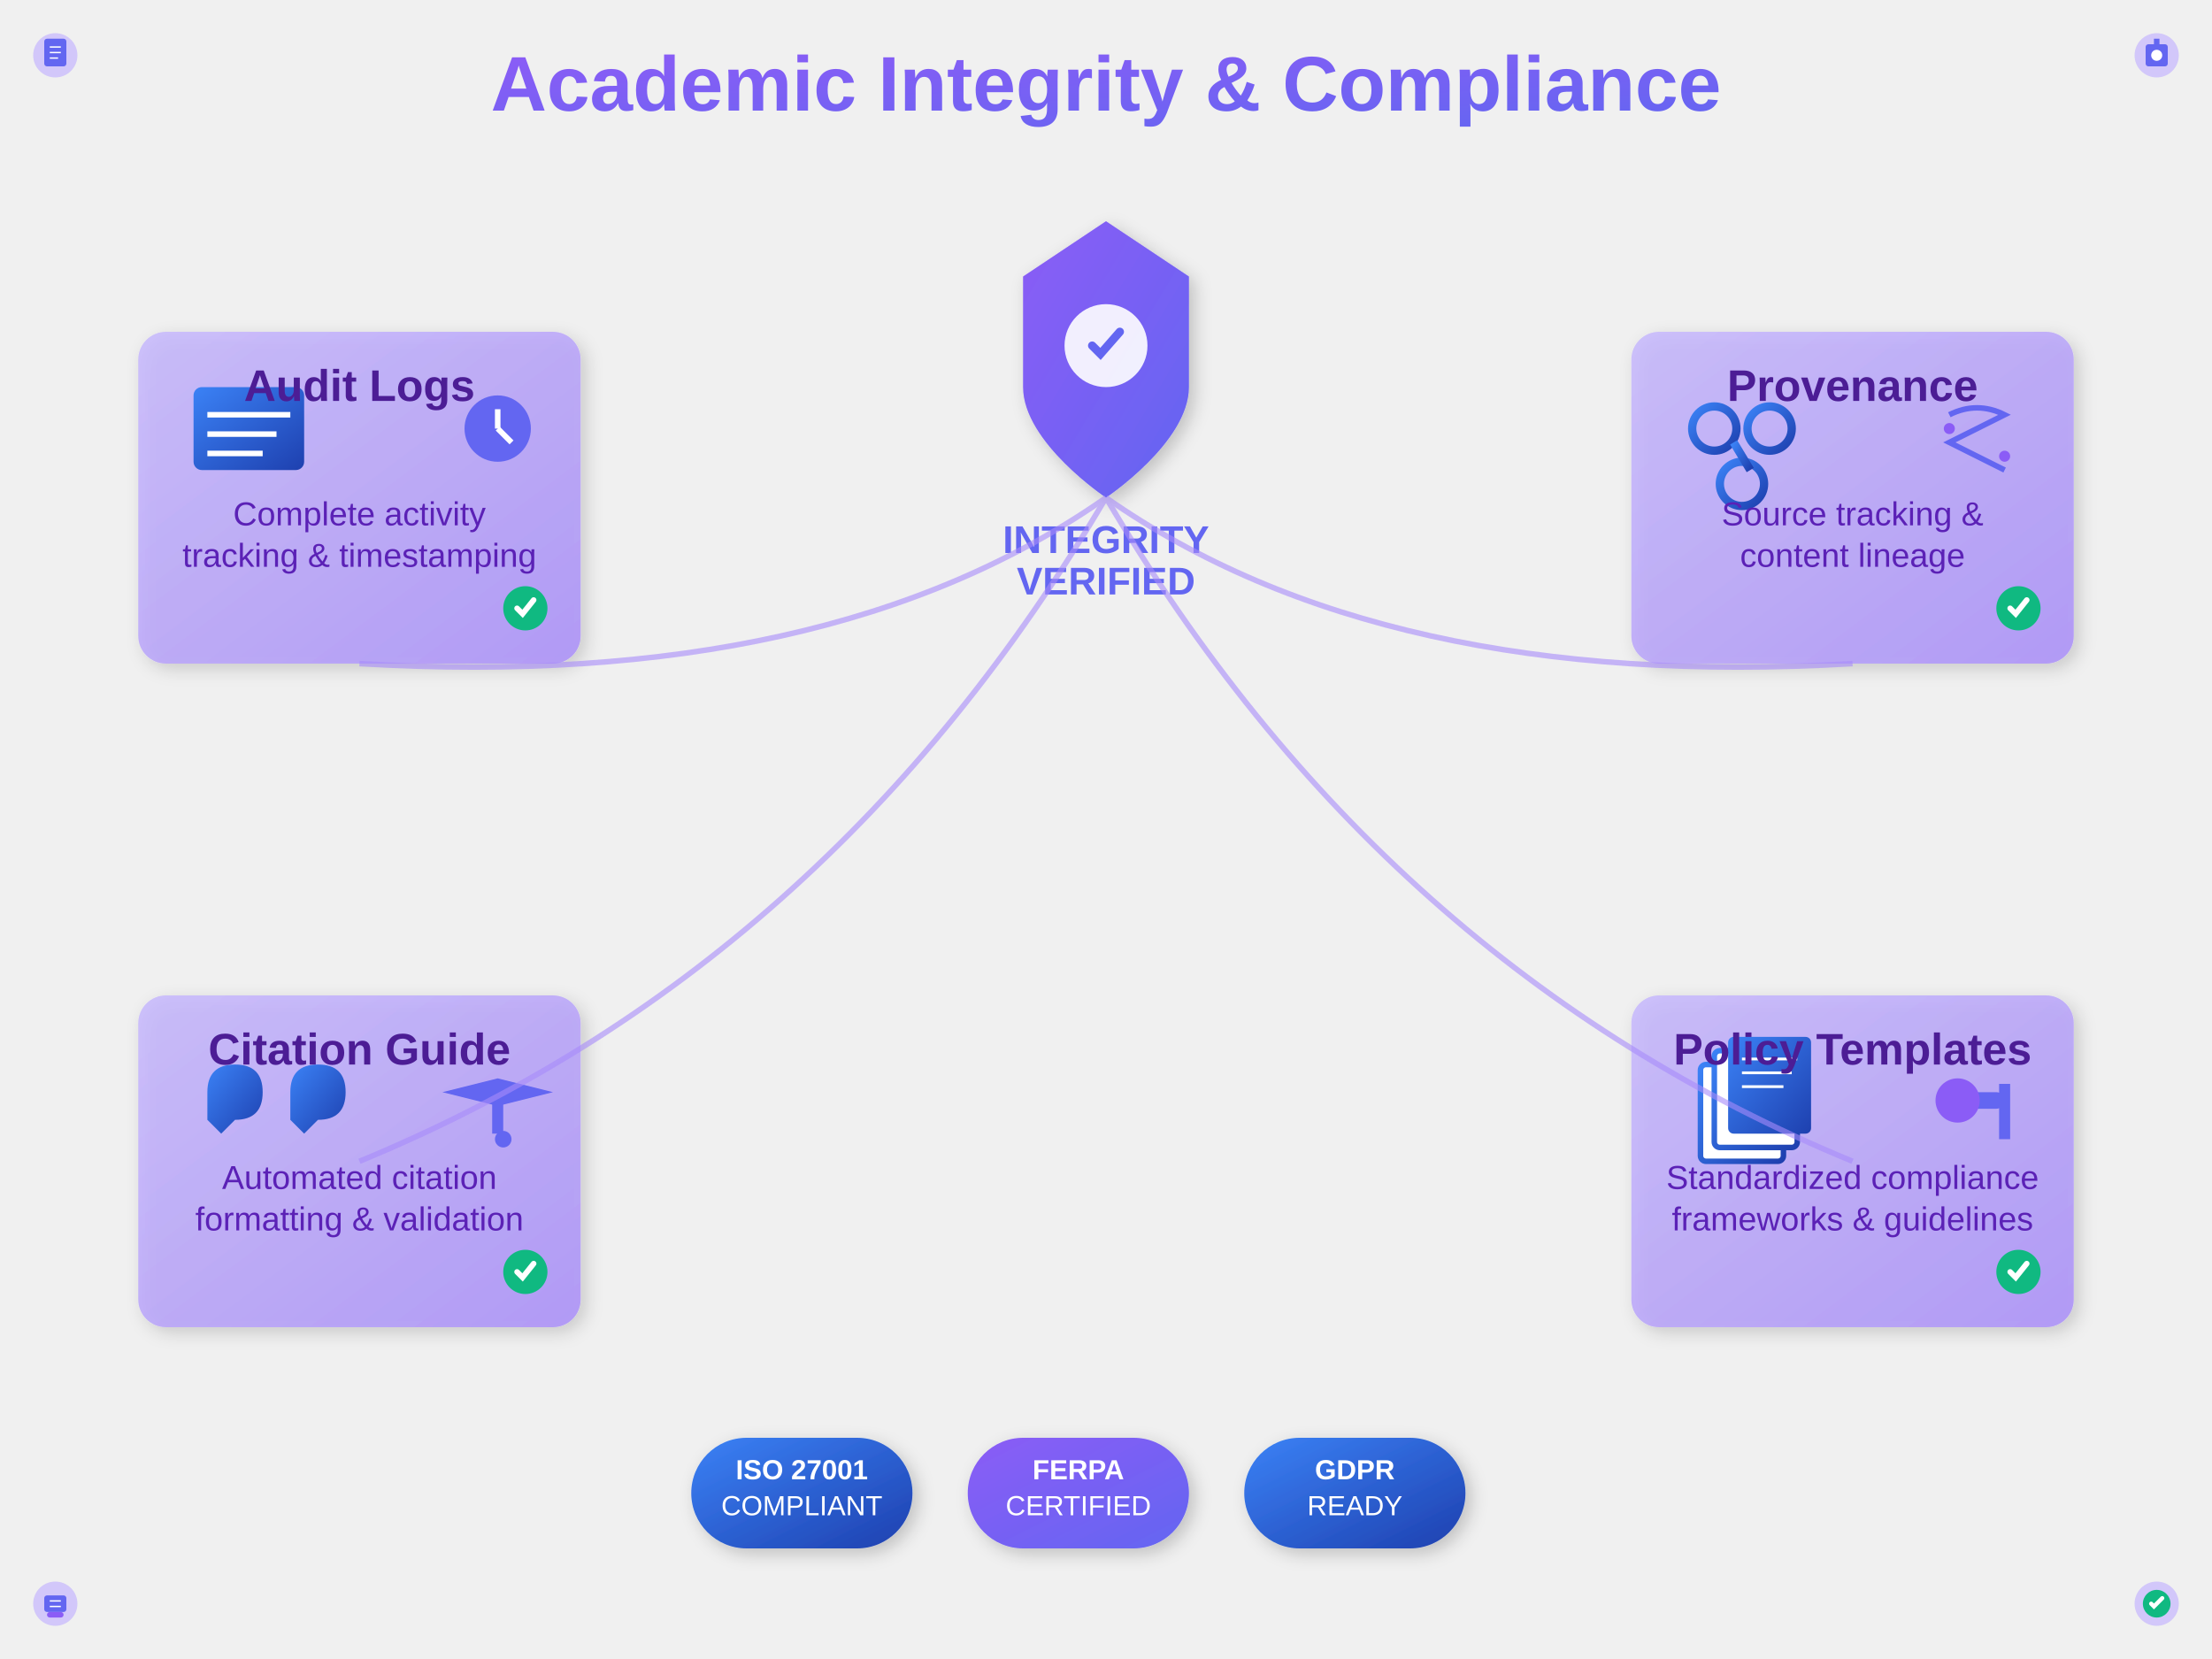
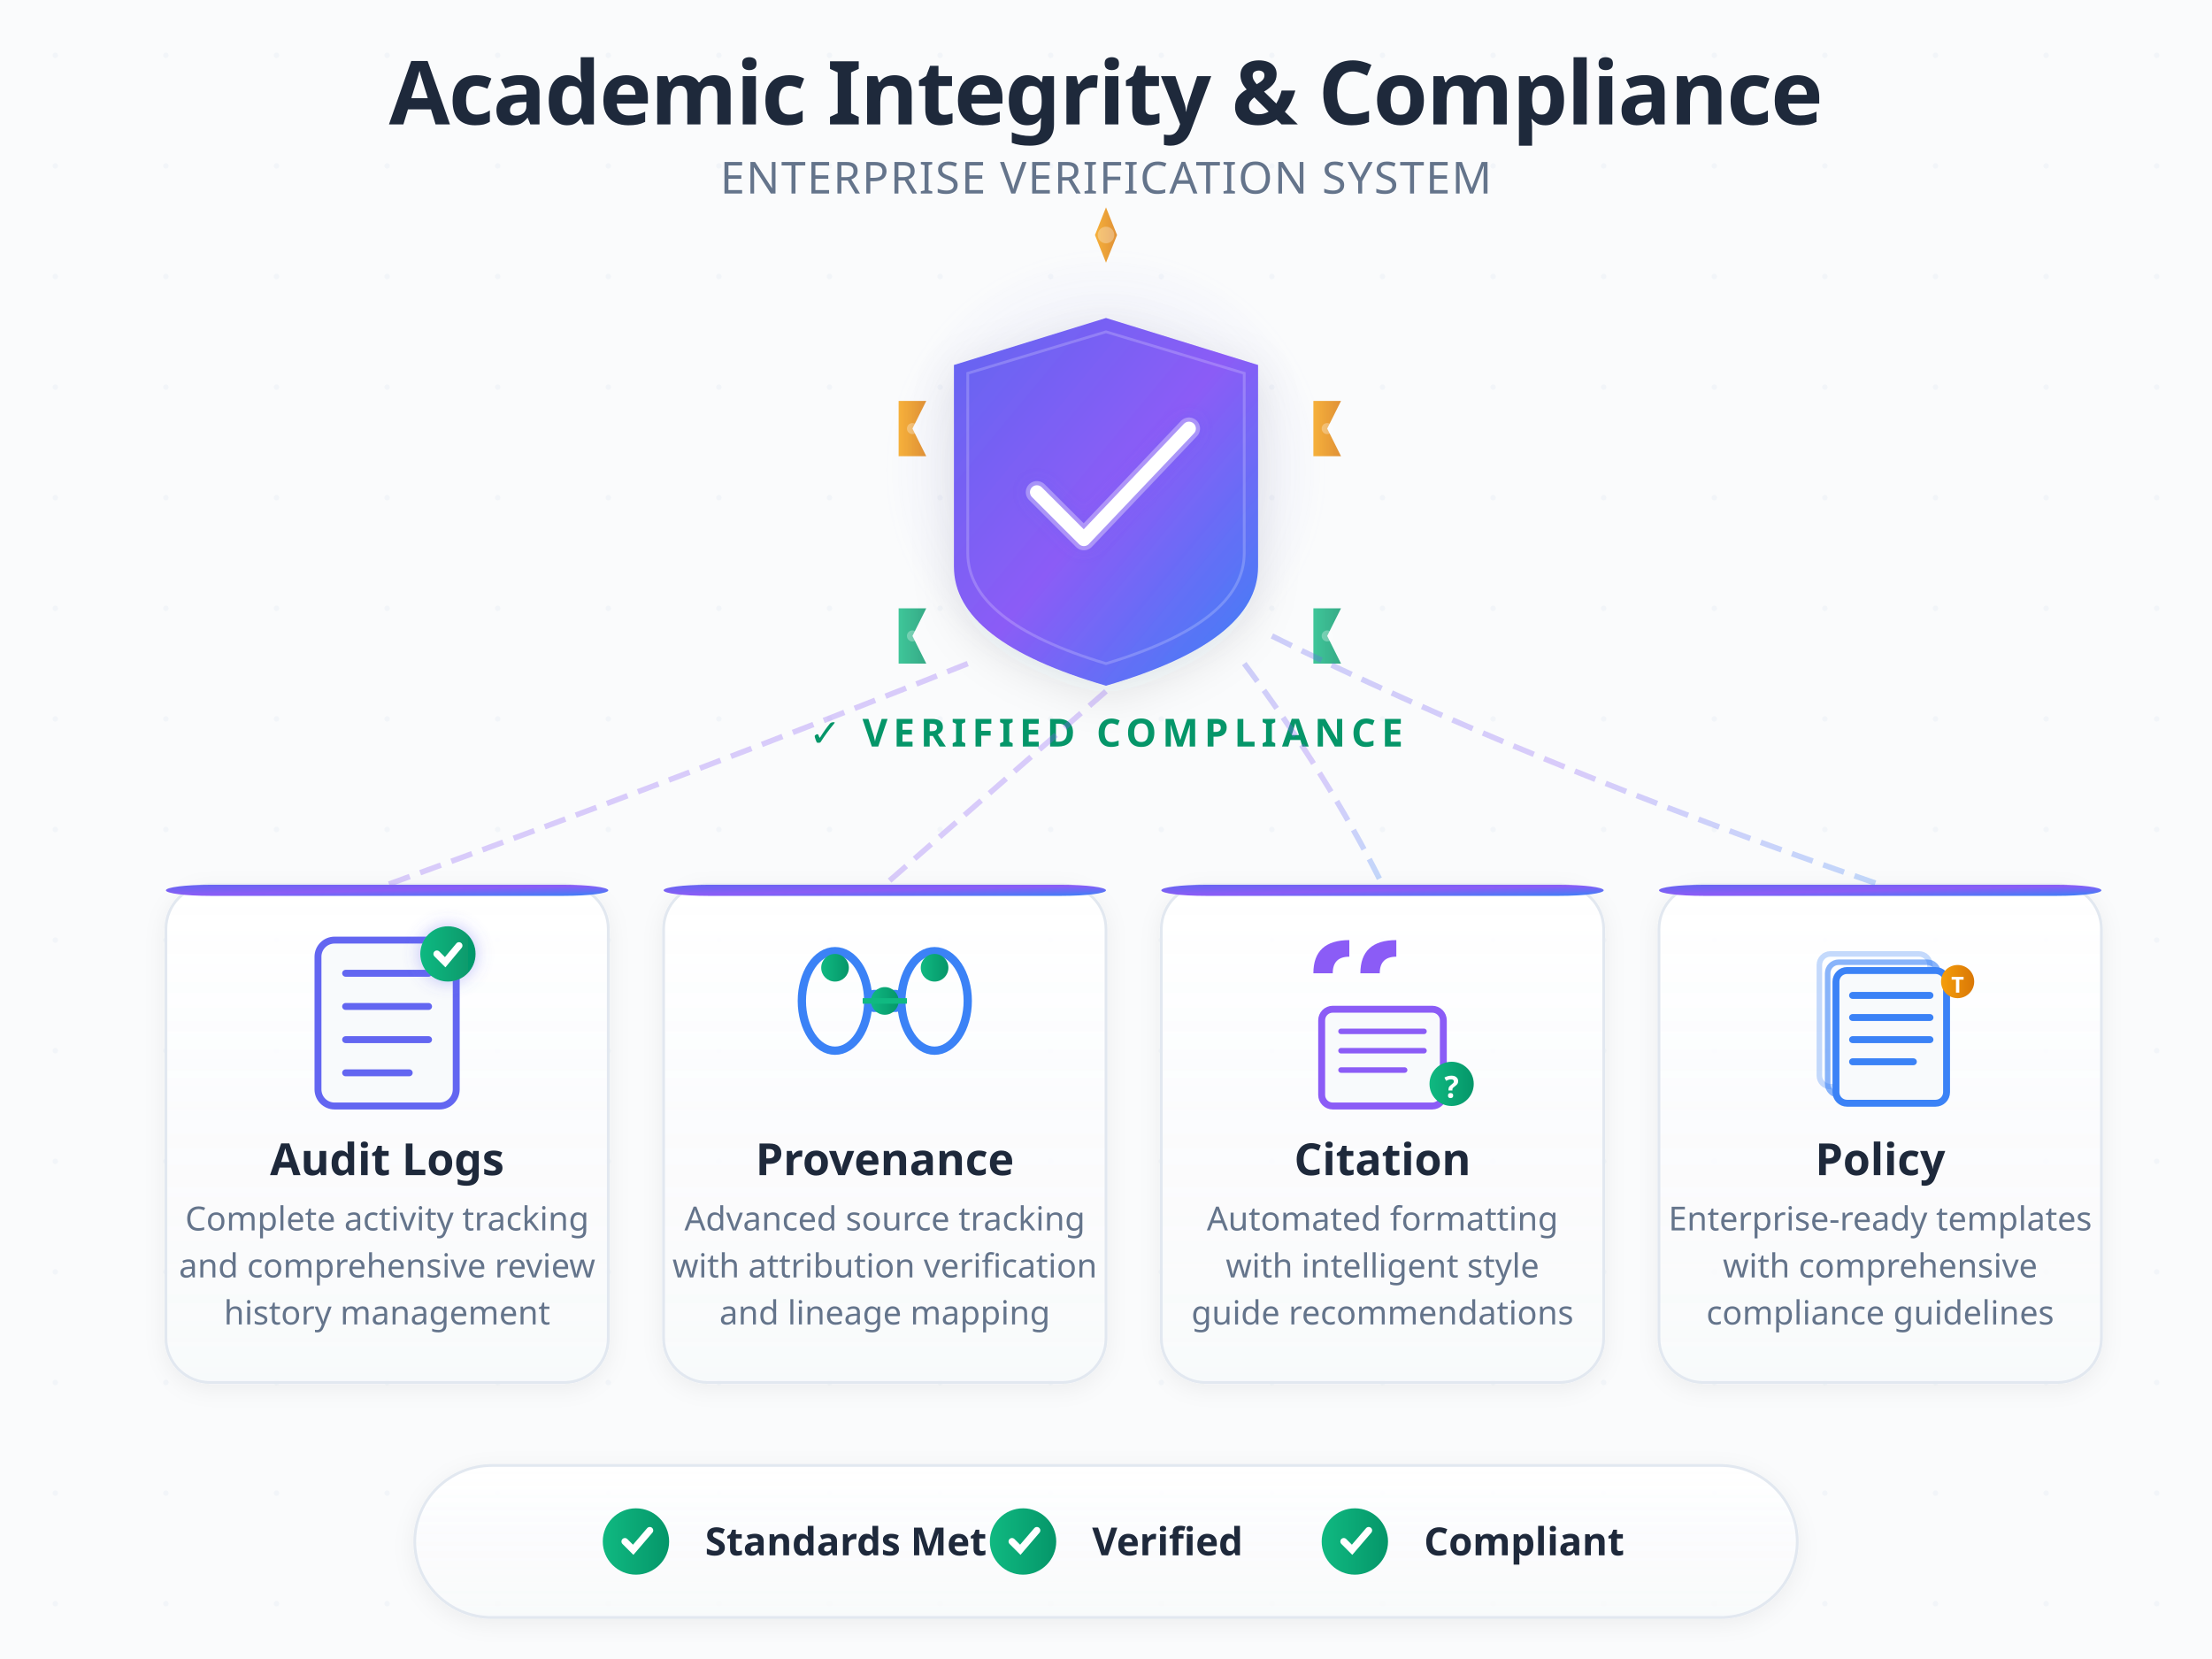
<svg xmlns="http://www.w3.org/2000/svg" width="800" height="600" viewBox="0 0 800 600">
  <defs>
-     <linearGradient id="purpleGradient" x1="0%" y1="0%" x2="100%" y2="100%">
-       <stop offset="0%" style="stop-color:#8B5CF6;stop-opacity:1" />
-       <stop offset="100%" style="stop-color:#6366F1;stop-opacity:1" />
+     <linearGradient id="primaryGrad" x1="0%" y1="0%" x2="100%" y2="100%">
+       <stop offset="0%" style="stop-color:#6366F1;stop-opacity:1" />
+       <stop offset="50%" style="stop-color:#8B5CF6;stop-opacity:1" />
+       <stop offset="100%" style="stop-color:#3B82F6;stop-opacity:1" />
    </linearGradient>
-     <linearGradient id="blueGradient" x1="0%" y1="0%" x2="100%" y2="100%">
-       <stop offset="0%" style="stop-color:#3B82F6;stop-opacity:1" />
-       <stop offset="100%" style="stop-color:#1E40AF;stop-opacity:1" />
+     <linearGradient id="cardGrad" x1="0%" y1="0%" x2="0%" y2="100%">
+       <stop offset="0%" style="stop-color:#FFFFFF;stop-opacity:0.95" />
+       <stop offset="100%" style="stop-color:#F8FAFC;stop-opacity:0.9" />
    </linearGradient>
-     <linearGradient id="lightPurple" x1="0%" y1="0%" x2="100%" y2="100%">
-       <stop offset="0%" style="stop-color:#C4B5FD;stop-opacity:0.8" />
-       <stop offset="100%" style="stop-color:#A78BFA;stop-opacity:0.8" />
+     <linearGradient id="accentGrad1" x1="0%" y1="0%" x2="100%" y2="0%">
+       <stop offset="0%" style="stop-color:#10B981;stop-opacity:1" />
+       <stop offset="100%" style="stop-color:#059669;stop-opacity:1" />
    </linearGradient>
-     <filter id="dropShadow" x="-20%" y="-20%" width="140%" height="140%">
-       <feDropShadow dx="2" dy="2" stdDeviation="3" flood-color="#000000" flood-opacity="0.2" />
+     <linearGradient id="accentGrad2" x1="0%" y1="0%" x2="100%" y2="0%">
+       <stop offset="0%" style="stop-color:#F59E0B;stop-opacity:1" />
+       <stop offset="100%" style="stop-color:#D97706;stop-opacity:1" />
+     </linearGradient>
+     <radialGradient id="badgeGlow" cx="50%" cy="50%" r="50%">
+       <stop offset="0%" style="stop-color:#FFFFFF;stop-opacity:0.3" />
+       <stop offset="100%" style="stop-color:#6366F1;stop-opacity:0" />
+     </radialGradient>
+     <filter id="cardShadow" x="-50%" y="-50%" width="200%" height="200%">
+       <feDropShadow dx="0" dy="8" stdDeviation="12" flood-color="#1E293B" flood-opacity="0.1" />
+       <feDropShadow dx="0" dy="2" stdDeviation="4" flood-color="#1E293B" flood-opacity="0.06" />
    </filter>
+     <filter id="badgeShadow" x="-50%" y="-50%" width="200%" height="200%">
+       <feDropShadow dx="0" dy="12" stdDeviation="20" flood-color="#6366F1" flood-opacity="0.25" />
+       <feDropShadow dx="0" dy="4" stdDeviation="8" flood-color="#1E293B" flood-opacity="0.1" />
+     </filter>
+     <filter id="iconGlow" x="-50%" y="-50%" width="200%" height="200%">
+       <feDropShadow dx="0" dy="0" stdDeviation="3" flood-color="#6366F1" flood-opacity="0.4" />
+     </filter>
+     <pattern id="backgroundPattern" x="0" y="0" width="40" height="40" patternUnits="userSpaceOnUse">
+       <circle cx="20" cy="20" r="1" fill="#E2E8F0" opacity="0.3" />
+     </pattern>
  </defs>
-   <text x="400" y="40" text-anchor="middle" fill="url(#purpleGradient)" font-family="Arial, sans-serif" font-size="28" font-weight="bold">
-     Academic Integrity &amp; Compliance
-   </text>
-   <g transform="translate(350, 80)">
-     <path d="M50 0 L80 20 L80 60 C80 80 50 100 50 100 C50 100 20 80 20 60 L20 20 Z" fill="url(#purpleGradient)" filter="url(#dropShadow)" />
-     <circle cx="50" cy="45" r="15" fill="white" opacity="0.9" />
-     <path d="M45 45 L48 48 L55 40" stroke="#6366F1" stroke-width="3" fill="none" stroke-linecap="round" />
-     <text x="50" y="120" text-anchor="middle" fill="#6366F1" font-family="Arial, sans-serif" font-size="14" font-weight="bold">
-       INTEGRITY
+   <rect width="800" height="600" fill="#FAFBFC" />
+   <rect width="800" height="600" fill="url(#backgroundPattern)" />
+   <g>
+     <text x="400" y="45" font-family="'Segoe UI', system-ui, -apple-system, sans-serif" font-size="32" font-weight="700" fill="#1E293B" text-anchor="middle" letter-spacing="-0.5px">
+       Academic Integrity &amp; Compliance
    </text>
-     <text x="50" y="135" text-anchor="middle" fill="#6366F1" font-family="Arial, sans-serif" font-size="14" font-weight="bold">
-       VERIFIED
+     <text x="400" y="70" font-family="'Segoe UI', system-ui, sans-serif" font-size="16" font-weight="400" fill="#64748B" text-anchor="middle" letter-spacing="0.5px">
+       ENTERPRISE VERIFICATION SYSTEM
    </text>
  </g>
-   <g transform="translate(50, 120)">
-     <rect x="0" y="0" width="160" height="120" rx="10" fill="url(#lightPurple)" filter="url(#dropShadow)" />
-     <rect x="20" y="20" width="40" height="30" rx="3" fill="url(#blueGradient)" />
-     <line x1="25" y1="30" x2="55" y2="30" stroke="white" stroke-width="2" />
-     <line x1="25" y1="37" x2="50" y2="37" stroke="white" stroke-width="2" />
-     <line x1="25" y1="44" x2="45" y2="44" stroke="white" stroke-width="2" />
-     <circle cx="130" cy="35" r="12" fill="#6366F1" />
-     <line x1="130" y1="35" x2="130" y2="28" stroke="white" stroke-width="2" />
-     <line x1="130" y1="35" x2="135" y2="40" stroke="white" stroke-width="2" />
-     <text x="80" y="25" text-anchor="middle" fill="#4C1D95" font-family="Arial, sans-serif" font-size="16" font-weight="bold">
-       Audit Logs
-     </text>
-     <text x="80" y="70" text-anchor="middle" fill="#5B21B6" font-family="Arial, sans-serif" font-size="12">
-       Complete activity
-     </text>
-     <text x="80" y="85" text-anchor="middle" fill="#5B21B6" font-family="Arial, sans-serif" font-size="12">
-       tracking &amp; timestamping
-     </text>
-     <circle cx="140" cy="100" r="8" fill="#10B981" />
-     <path d="M137 100 L139 102 L143 97" stroke="white" stroke-width="2" fill="none" stroke-linecap="round" />
+   <g transform="translate(400, 180)">
+     <circle cx="0" cy="-10" r="80" fill="url(#badgeGlow)" opacity="0.6" />
+     <path d="M 0,-65 L 55,-48 L 55,25 Q 55,52 0,68 Q -55,52 -55,25 L -55,-48 Z" fill="url(#primaryGrad)" filter="url(#badgeShadow)" />
+     <path d="M 0,-60 L 50,-45 L 50,20 Q 50,45 0,60 Q -50,45 -50,20 L -50,-45 Z" fill="none" stroke="rgba(255,255,255,0.2)" stroke-width="1" />
+     <g filter="url(#iconGlow)">
+       <path d="M -25,-2 L -8,15 L 30,-25" stroke="white" stroke-width="8" stroke-linecap="round" stroke-linejoin="round" fill="none" opacity="0.3" />
+       <path d="M -25,-2 L -8,15 L 30,-25" stroke="white" stroke-width="5" stroke-linecap="round" stroke-linejoin="round" fill="none" />
+     </g>
+     <g opacity="0.8">
+       <path d="M 0,-85 L 4,-95 L 0,-105 L -4,-95 Z" fill="url(#accentGrad2)" />
+       <circle cx="0" cy="-95" r="3" fill="rgba(255,255,255,0.3)" />
+       <path d="M 75,-35 L 85,-35 L 80,-25 L 85,-15 L 75,-15 Z" fill="url(#accentGrad2)" />
+       <circle cx="80" cy="-25" r="2" fill="rgba(255,255,255,0.3)" />
+       <path d="M 75,40 L 85,40 L 80,50 L 85,60 L 75,60 Z" fill="url(#accentGrad1)" />
+       <circle cx="80" cy="50" r="2" fill="rgba(255,255,255,0.3)" />
+       <path d="M -75,-35 L -65,-35 L -70,-25 L -65,-15 L -75,-15 Z" fill="url(#accentGrad2)" />
+       <circle cx="-70" cy="-25" r="2" fill="rgba(255,255,255,0.3)" />
+       <path d="M -75,40 L -65,40 L -70,50 L -65,60 L -75,60 Z" fill="url(#accentGrad1)" />
+       <circle cx="-70" cy="50" r="2" fill="rgba(255,255,255,0.3)" />
+     </g>
  </g>
-   <g transform="translate(590, 120)">
-     <rect x="0" y="0" width="160" height="120" rx="10" fill="url(#lightPurple)" filter="url(#dropShadow)" />
-     <g transform="translate(20, 20)">
-       <circle cx="10" cy="15" r="8" fill="none" stroke="url(#blueGradient)" stroke-width="3" />
-       <circle cx="30" cy="15" r="8" fill="none" stroke="url(#blueGradient)" stroke-width="3" />
-       <circle cx="20" cy="35" r="8" fill="none" stroke="url(#blueGradient)" stroke-width="3" />
-       <line x1="17" y1="20" x2="23" y2="30" stroke="url(#blueGradient)" stroke-width="3" />
+   <text x="400" y="270" font-family="'Segoe UI', system-ui, sans-serif" font-size="14" font-weight="600" fill="#059669" text-anchor="middle" letter-spacing="2px">
+     ✓ VERIFIED COMPLIANCE
+   </text>
+   <g transform="translate(60, 320)">
+     <rect x="0" y="0" width="160" height="180" rx="16" fill="url(#cardGrad)" stroke="#E2E8F0" stroke-width="1" filter="url(#cardShadow)" />
+     <rect x="0" y="0" width="160" height="4" rx="16" fill="url(#primaryGrad)" />
+     <g transform="translate(80, 50)">
+       <rect x="-25" y="-30" width="50" height="60" rx="6" fill="#F8FAFC" stroke="#6366F1" stroke-width="2.5" />
+       <line x1="-15" y1="-18" x2="15" y2="-18" stroke="#6366F1" stroke-width="2.5" stroke-linecap="round" />
+       <line x1="-15" y1="-6" x2="15" y2="-6" stroke="#6366F1" stroke-width="2.5" stroke-linecap="round" />
+       <line x1="-15" y1="6" x2="15" y2="6" stroke="#6366F1" stroke-width="2.5" stroke-linecap="round" />
+       <line x1="-15" y1="18" x2="8" y2="18" stroke="#6366F1" stroke-width="2.5" stroke-linecap="round" />
+       <circle cx="22" cy="-25" r="10" fill="url(#accentGrad1)" filter="url(#iconGlow)" />
+       <path d="M 18,-25 L 21,-22 L 26,-28" stroke="white" stroke-width="2.5" stroke-linecap="round" fill="none" />
    </g>
-     <g transform="translate(110, 20)">
-       <path d="M5 10 Q15 5 25 10 Q15 15 5 20 Q15 25 25 30" stroke="#6366F1" stroke-width="2" fill="none" />
-       <circle cx="5" cy="15" r="2" fill="#8B5CF6" />
-       <circle cx="25" cy="25" r="2" fill="#8B5CF6" />
+     <text x="80" y="105" font-family="'Segoe UI', system-ui, sans-serif" font-size="16" font-weight="700" fill="#1E293B" text-anchor="middle">Audit Logs</text>
+     <text x="80" y="125" font-family="'Segoe UI', system-ui, sans-serif" font-size="12" fill="#64748B" text-anchor="middle">Complete activity tracking</text>
+     <text x="80" y="142" font-family="'Segoe UI', system-ui, sans-serif" font-size="12" fill="#64748B" text-anchor="middle">and comprehensive review</text>
+     <text x="80" y="159" font-family="'Segoe UI', system-ui, sans-serif" font-size="12" fill="#64748B" text-anchor="middle">history management</text>
+   </g>
+   <g transform="translate(240, 320)">
+     <rect x="0" y="0" width="160" height="180" rx="16" fill="url(#cardGrad)" stroke="#E2E8F0" stroke-width="1" filter="url(#cardShadow)" />
+     <rect x="0" y="0" width="160" height="4" rx="16" fill="url(#primaryGrad)" />
+     <g transform="translate(80, 50)">
+       <ellipse cx="-18" cy="-8" rx="12" ry="18" fill="none" stroke="#3B82F6" stroke-width="3" />
+       <ellipse cx="18" cy="-8" rx="12" ry="18" fill="none" stroke="#3B82F6" stroke-width="3" />
+       <rect x="-6" y="-12" width="12" height="8" rx="2" fill="#3B82F6" />
+       <circle cx="-18" cy="-20" r="5" fill="url(#accentGrad1)" />
+       <circle cx="0" cy="-8" r="5" fill="url(#accentGrad1)" />
+       <circle cx="18" cy="-20" r="5" fill="url(#accentGrad1)" />
+       <path d="M -8,-8 L 8,-8" stroke="#10B981" stroke-width="2" marker-end="url(#arrow)" />
    </g>
-     <text x="80" y="25" text-anchor="middle" fill="#4C1D95" font-family="Arial, sans-serif" font-size="16" font-weight="bold">
-       Provenance
-     </text>
-     <text x="80" y="70" text-anchor="middle" fill="#5B21B6" font-family="Arial, sans-serif" font-size="12">
-       Source tracking &amp;
-     </text>
-     <text x="80" y="85" text-anchor="middle" fill="#5B21B6" font-family="Arial, sans-serif" font-size="12">
-       content lineage
-     </text>
-     <circle cx="140" cy="100" r="8" fill="#10B981" />
-     <path d="M137 100 L139 102 L143 97" stroke="white" stroke-width="2" fill="none" stroke-linecap="round" />
+     <text x="80" y="105" font-family="'Segoe UI', system-ui, sans-serif" font-size="16" font-weight="700" fill="#1E293B" text-anchor="middle">Provenance</text>
+     <text x="80" y="125" font-family="'Segoe UI', system-ui, sans-serif" font-size="12" fill="#64748B" text-anchor="middle">Advanced source tracking</text>
+     <text x="80" y="142" font-family="'Segoe UI', system-ui, sans-serif" font-size="12" fill="#64748B" text-anchor="middle">with attribution verification</text>
+     <text x="80" y="159" font-family="'Segoe UI', system-ui, sans-serif" font-size="12" fill="#64748B" text-anchor="middle">and lineage mapping</text>
  </g>
-   <g transform="translate(50, 360)">
-     <rect x="0" y="0" width="160" height="120" rx="10" fill="url(#lightPurple)" filter="url(#dropShadow)" />
-     <g transform="translate(20, 20)">
-       <path d="M5 15 Q5 5 15 5 Q25 5 25 15 Q25 25 15 25 L10 30 L5 25 Q5 25 5 15" fill="url(#blueGradient)" />
-       <path d="M35 15 Q35 5 45 5 Q55 5 55 15 Q55 25 45 25 L40 30 L35 25 Q35 25 35 15" fill="url(#blueGradient)" />
+   <g transform="translate(420, 320)">
+     <rect x="0" y="0" width="160" height="180" rx="16" fill="url(#cardGrad)" stroke="#E2E8F0" stroke-width="1" filter="url(#cardShadow)" />
+     <rect x="0" y="0" width="160" height="4" rx="16" fill="url(#primaryGrad)" />
+     <g transform="translate(80, 50)">
+       <path d="M -25,-18 Q -25,-30 -12,-30 L -12,-24 Q -18,-24 -18,-18 Z" fill="#8B5CF6" />
+       <path d="M -8,-18 Q -8,-30 5,-30 L 5,-24 Q -1,-24 -1,-18 Z" fill="#8B5CF6" />
+       <rect x="-22" y="-5" width="44" height="35" rx="4" fill="#F8FAFC" stroke="#8B5CF6" stroke-width="2.5" />
+       <line x1="-15" y1="3" x2="15" y2="3" stroke="#8B5CF6" stroke-width="2" stroke-linecap="round" />
+       <line x1="-15" y1="10" x2="15" y2="10" stroke="#8B5CF6" stroke-width="2" stroke-linecap="round" />
+       <line x1="-15" y1="17" x2="8" y2="17" stroke="#8B5CF6" stroke-width="2" stroke-linecap="round" />
+       <circle cx="25" cy="22" r="8" fill="url(#accentGrad1)" />
+       <text x="25" y="27" font-family="'Segoe UI', system-ui, sans-serif" font-size="11" font-weight="bold" fill="white" text-anchor="middle">?</text>
    </g>
-     <g transform="translate(100, 15)">
-       <path d="M10 20 L30 15 L50 20 L30 25 Z" fill="#6366F1" />
-       <rect x="28" y="20" width="4" height="15" fill="#6366F1" />
-       <circle cx="32" cy="37" r="3" fill="#6366F1" />
+     <text x="80" y="105" font-family="'Segoe UI', system-ui, sans-serif" font-size="16" font-weight="700" fill="#1E293B" text-anchor="middle">Citation</text>
+     <text x="80" y="125" font-family="'Segoe UI', system-ui, sans-serif" font-size="12" fill="#64748B" text-anchor="middle">Automated formatting</text>
+     <text x="80" y="142" font-family="'Segoe UI', system-ui, sans-serif" font-size="12" fill="#64748B" text-anchor="middle">with intelligent style</text>
+     <text x="80" y="159" font-family="'Segoe UI', system-ui, sans-serif" font-size="12" fill="#64748B" text-anchor="middle">guide recommendations</text>
+   </g>
+   <g transform="translate(600, 320)">
+     <rect x="0" y="0" width="160" height="180" rx="16" fill="url(#cardGrad)" stroke="#E2E8F0" stroke-width="1" filter="url(#cardShadow)" />
+     <rect x="0" y="0" width="160" height="4" rx="16" fill="url(#primaryGrad)" />
+     <g transform="translate(80, 50)">
+       <rect x="-22" y="-25" width="40" height="48" rx="4" fill="none" stroke="#3B82F6" stroke-width="2" opacity="0.3" />
+       <rect x="-19" y="-22" width="40" height="48" rx="4" fill="none" stroke="#3B82F6" stroke-width="2" opacity="0.6" />
+       <rect x="-16" y="-19" width="40" height="48" rx="4" fill="#F8FAFC" stroke="#3B82F6" stroke-width="2.5" />
+       <line x1="-10" y1="-10" x2="18" y2="-10" stroke="#3B82F6" stroke-width="2.5" stroke-linecap="round" />
+       <line x1="-10" y1="-2" x2="18" y2="-2" stroke="#3B82F6" stroke-width="2.5" stroke-linecap="round" />
+       <line x1="-10" y1="6" x2="18" y2="6" stroke="#3B82F6" stroke-width="2.5" stroke-linecap="round" />
+       <line x1="-10" y1="14" x2="12" y2="14" stroke="#3B82F6" stroke-width="2.5" stroke-linecap="round" />
+       <circle cx="28" cy="-15" r="6" fill="url(#accentGrad2)" />
+       <text x="28" y="-11" font-family="'Segoe UI', system-ui, sans-serif" font-size="8" font-weight="bold" fill="white" text-anchor="middle">T</text>
    </g>
-     <text x="80" y="25" text-anchor="middle" fill="#4C1D95" font-family="Arial, sans-serif" font-size="16" font-weight="bold">
-       Citation Guide
-     </text>
-     <text x="80" y="70" text-anchor="middle" fill="#5B21B6" font-family="Arial, sans-serif" font-size="12">
-       Automated citation
-     </text>
-     <text x="80" y="85" text-anchor="middle" fill="#5B21B6" font-family="Arial, sans-serif" font-size="12">
-       formatting &amp; validation
-     </text>
-     <circle cx="140" cy="100" r="8" fill="#10B981" />
-     <path d="M137 100 L139 102 L143 97" stroke="white" stroke-width="2" fill="none" stroke-linecap="round" />
+     <text x="80" y="105" font-family="'Segoe UI', system-ui, sans-serif" font-size="16" font-weight="700" fill="#1E293B" text-anchor="middle">Policy</text>
+     <text x="80" y="125" font-family="'Segoe UI', system-ui, sans-serif" font-size="12" fill="#64748B" text-anchor="middle">Enterprise-ready templates</text>
+     <text x="80" y="142" font-family="'Segoe UI', system-ui, sans-serif" font-size="12" fill="#64748B" text-anchor="middle">with comprehensive</text>
+     <text x="80" y="159" font-family="'Segoe UI', system-ui, sans-serif" font-size="12" fill="#64748B" text-anchor="middle">compliance guidelines</text>
  </g>
-   <g transform="translate(590, 360)">
-     <rect x="0" y="0" width="160" height="120" rx="10" fill="url(#lightPurple)" filter="url(#dropShadow)" />
-     <g transform="translate(20, 15)">
-       <rect x="5" y="10" width="30" height="35" rx="2" fill="white" stroke="url(#blueGradient)" stroke-width="2" />
-       <rect x="10" y="5" width="30" height="35" rx="2" fill="white" stroke="url(#blueGradient)" stroke-width="2" />
-       <rect x="15" y="0" width="30" height="35" rx="2" fill="url(#blueGradient)" />
-       <line x1="20" y1="8" x2="40" y2="8" stroke="white" stroke-width="1" />
-       <line x1="20" y1="13" x2="38" y2="13" stroke="white" stroke-width="1" />
-       <line x1="20" y1="18" x2="35" y2="18" stroke="white" stroke-width="1" />
+   <g transform="translate(150, 530)">
+     <rect x="0" y="0" width="500" height="55" rx="28" fill="url(#cardGrad)" stroke="#E2E8F0" stroke-width="1" filter="url(#cardShadow)" />
+     <g transform="translate(80, 27.5)">
+       <circle cx="0" cy="0" r="12" fill="url(#accentGrad1)" />
+       <path d="M -4,0 L -1,3 L 5,-4" stroke="white" stroke-width="2.5" stroke-linecap="round" fill="none" />
+       <text x="25" y="5" font-family="'Segoe UI', system-ui, sans-serif" font-size="14" fill="#1E293B" font-weight="600">Standards Met</text>
    </g>
-     <g transform="translate(110, 20)">
-       <rect x="5" y="15" width="20" height="6" rx="3" fill="#6366F1" />
-       <circle cx="8" cy="18" r="8" fill="#8B5CF6" />
-       <rect x="23" y="12" width="4" height="20" fill="#6366F1" />
+     <g transform="translate(220, 27.5)">
+       <circle cx="0" cy="0" r="12" fill="url(#accentGrad1)" />
+       <path d="M -4,0 L -1,3 L 5,-4" stroke="white" stroke-width="2.5" stroke-linecap="round" fill="none" />
+       <text x="25" y="5" font-family="'Segoe UI', system-ui, sans-serif" font-size="14" fill="#1E293B" font-weight="600">Verified</text>
    </g>
-     <text x="80" y="25" text-anchor="middle" fill="#4C1D95" font-family="Arial, sans-serif" font-size="16" font-weight="bold">
-       Policy Templates
-     </text>
-     <text x="80" y="70" text-anchor="middle" fill="#5B21B6" font-family="Arial, sans-serif" font-size="12">
-       Standardized compliance
-     </text>
-     <text x="80" y="85" text-anchor="middle" fill="#5B21B6" font-family="Arial, sans-serif" font-size="12">
-       frameworks &amp; guidelines
-     </text>
-     <circle cx="140" cy="100" r="8" fill="#10B981" />
-     <path d="M137 100 L139 102 L143 97" stroke="white" stroke-width="2" fill="none" stroke-linecap="round" />
+     <g transform="translate(340, 27.5)">
+       <circle cx="0" cy="0" r="12" fill="url(#accentGrad1)" />
+       <path d="M -4,0 L -1,3 L 5,-4" stroke="white" stroke-width="2.5" stroke-linecap="round" fill="none" />
+       <text x="25" y="5" font-family="'Segoe UI', system-ui, sans-serif" font-size="14" fill="#1E293B" font-weight="600">Compliant</text>
+     </g>
  </g>
-   <g stroke="#A78BFA" stroke-width="2" fill="none" opacity="0.6">
-     <path d="M400 180 Q300 250 130 240" />
-     <path d="M400 180 Q500 250 670 240" />
-     <path d="M400 180 Q300 350 130 420" />
-     <path d="M400 180 Q500 350 670 420" />
-   </g>
-   <g transform="translate(250, 520)">
-     <rect x="0" y="0" width="80" height="40" rx="20" fill="url(#blueGradient)" filter="url(#dropShadow)" />
-     <text x="40" y="15" text-anchor="middle" fill="white" font-family="Arial, sans-serif" font-size="10" font-weight="bold">
-       ISO 27001
-     </text>
-     <text x="40" y="28" text-anchor="middle" fill="white" font-family="Arial, sans-serif" font-size="10">
-       COMPLIANT
-     </text>
-     <rect x="100" y="0" width="80" height="40" rx="20" fill="url(#purpleGradient)" filter="url(#dropShadow)" />
-     <text x="140" y="15" text-anchor="middle" fill="white" font-family="Arial, sans-serif" font-size="10" font-weight="bold">
-       FERPA
-     </text>
-     <text x="140" y="28" text-anchor="middle" fill="white" font-family="Arial, sans-serif" font-size="10">
-       CERTIFIED
-     </text>
-     <rect x="200" y="0" width="80" height="40" rx="20" fill="url(#blueGradient)" filter="url(#dropShadow)" />
-     <text x="240" y="15" text-anchor="middle" fill="white" font-family="Arial, sans-serif" font-size="10" font-weight="bold">
-       GDPR
-     </text>
-     <text x="240" y="28" text-anchor="middle" fill="white" font-family="Arial, sans-serif" font-size="10">
-       READY
-     </text>
-   </g>
-   <g transform="translate(20, 20)">
-     <circle cx="0" cy="0" r="8" fill="#C4B5FD" opacity="0.7" />
-     <rect x="-4" y="-6" width="8" height="10" rx="1" fill="#6366F1" />
-     <line x1="-2" y1="-3" x2="2" y2="-3" stroke="white" stroke-width="0.5" />
-     <line x1="-2" y1="-1" x2="2" y2="-1" stroke="white" stroke-width="0.5" />
-     <line x1="-2" y1="1" x2="1" y2="1" stroke="white" stroke-width="0.5" />
-   </g>
-   <g transform="translate(780, 20)">
-     <circle cx="0" cy="0" r="8" fill="#C4B5FD" opacity="0.7" />
-     <rect x="-4" y="-4" width="8" height="8" rx="1" fill="#6366F1" />
-     <circle cx="0" cy="0" r="2" fill="white" />
-     <rect x="-1" y="-6" width="2" height="3" fill="#6366F1" />
-   </g>
-   <g transform="translate(20, 580)">
-     <circle cx="0" cy="0" r="8" fill="#C4B5FD" opacity="0.7" />
-     <rect x="-4" y="-3" width="8" height="6" rx="1" fill="#6366F1" />
-     <line x1="-2" y1="-1" x2="2" y2="-1" stroke="white" stroke-width="0.5" />
-     <line x1="-2" y1="1" x2="2" y2="1" stroke="white" stroke-width="0.5" />
-     <rect x="-3" y="3" width="6" height="2" rx="1" fill="#8B5CF6" />
-   </g>
-   <g transform="translate(780, 580)">
-     <circle cx="0" cy="0" r="8" fill="#C4B5FD" opacity="0.7" />
-     <circle cx="0" cy="0" r="5" fill="#10B981" />
-     <path d="M-2 0 L-1 1 L2 -2" stroke="white" stroke-width="1.5" fill="none" stroke-linecap="round" />
+   <g opacity="0.3">
+     <path d="M 350,240 Q 250,280 140,320" stroke="url(#primaryGrad)" stroke-width="2" stroke-dasharray="8,4" fill="none" />
+     <path d="M 400,250 Q 360,285 320,320" stroke="url(#primaryGrad)" stroke-width="2" stroke-dasharray="8,4" fill="none" />
+     <path d="M 450,240 Q 480,280 500,320" stroke="url(#primaryGrad)" stroke-width="2" stroke-dasharray="8,4" fill="none" />
+     <path d="M 460,230 Q 550,275 680,320" stroke="url(#primaryGrad)" stroke-width="2" stroke-dasharray="8,4" fill="none" />
  </g>
</svg>
